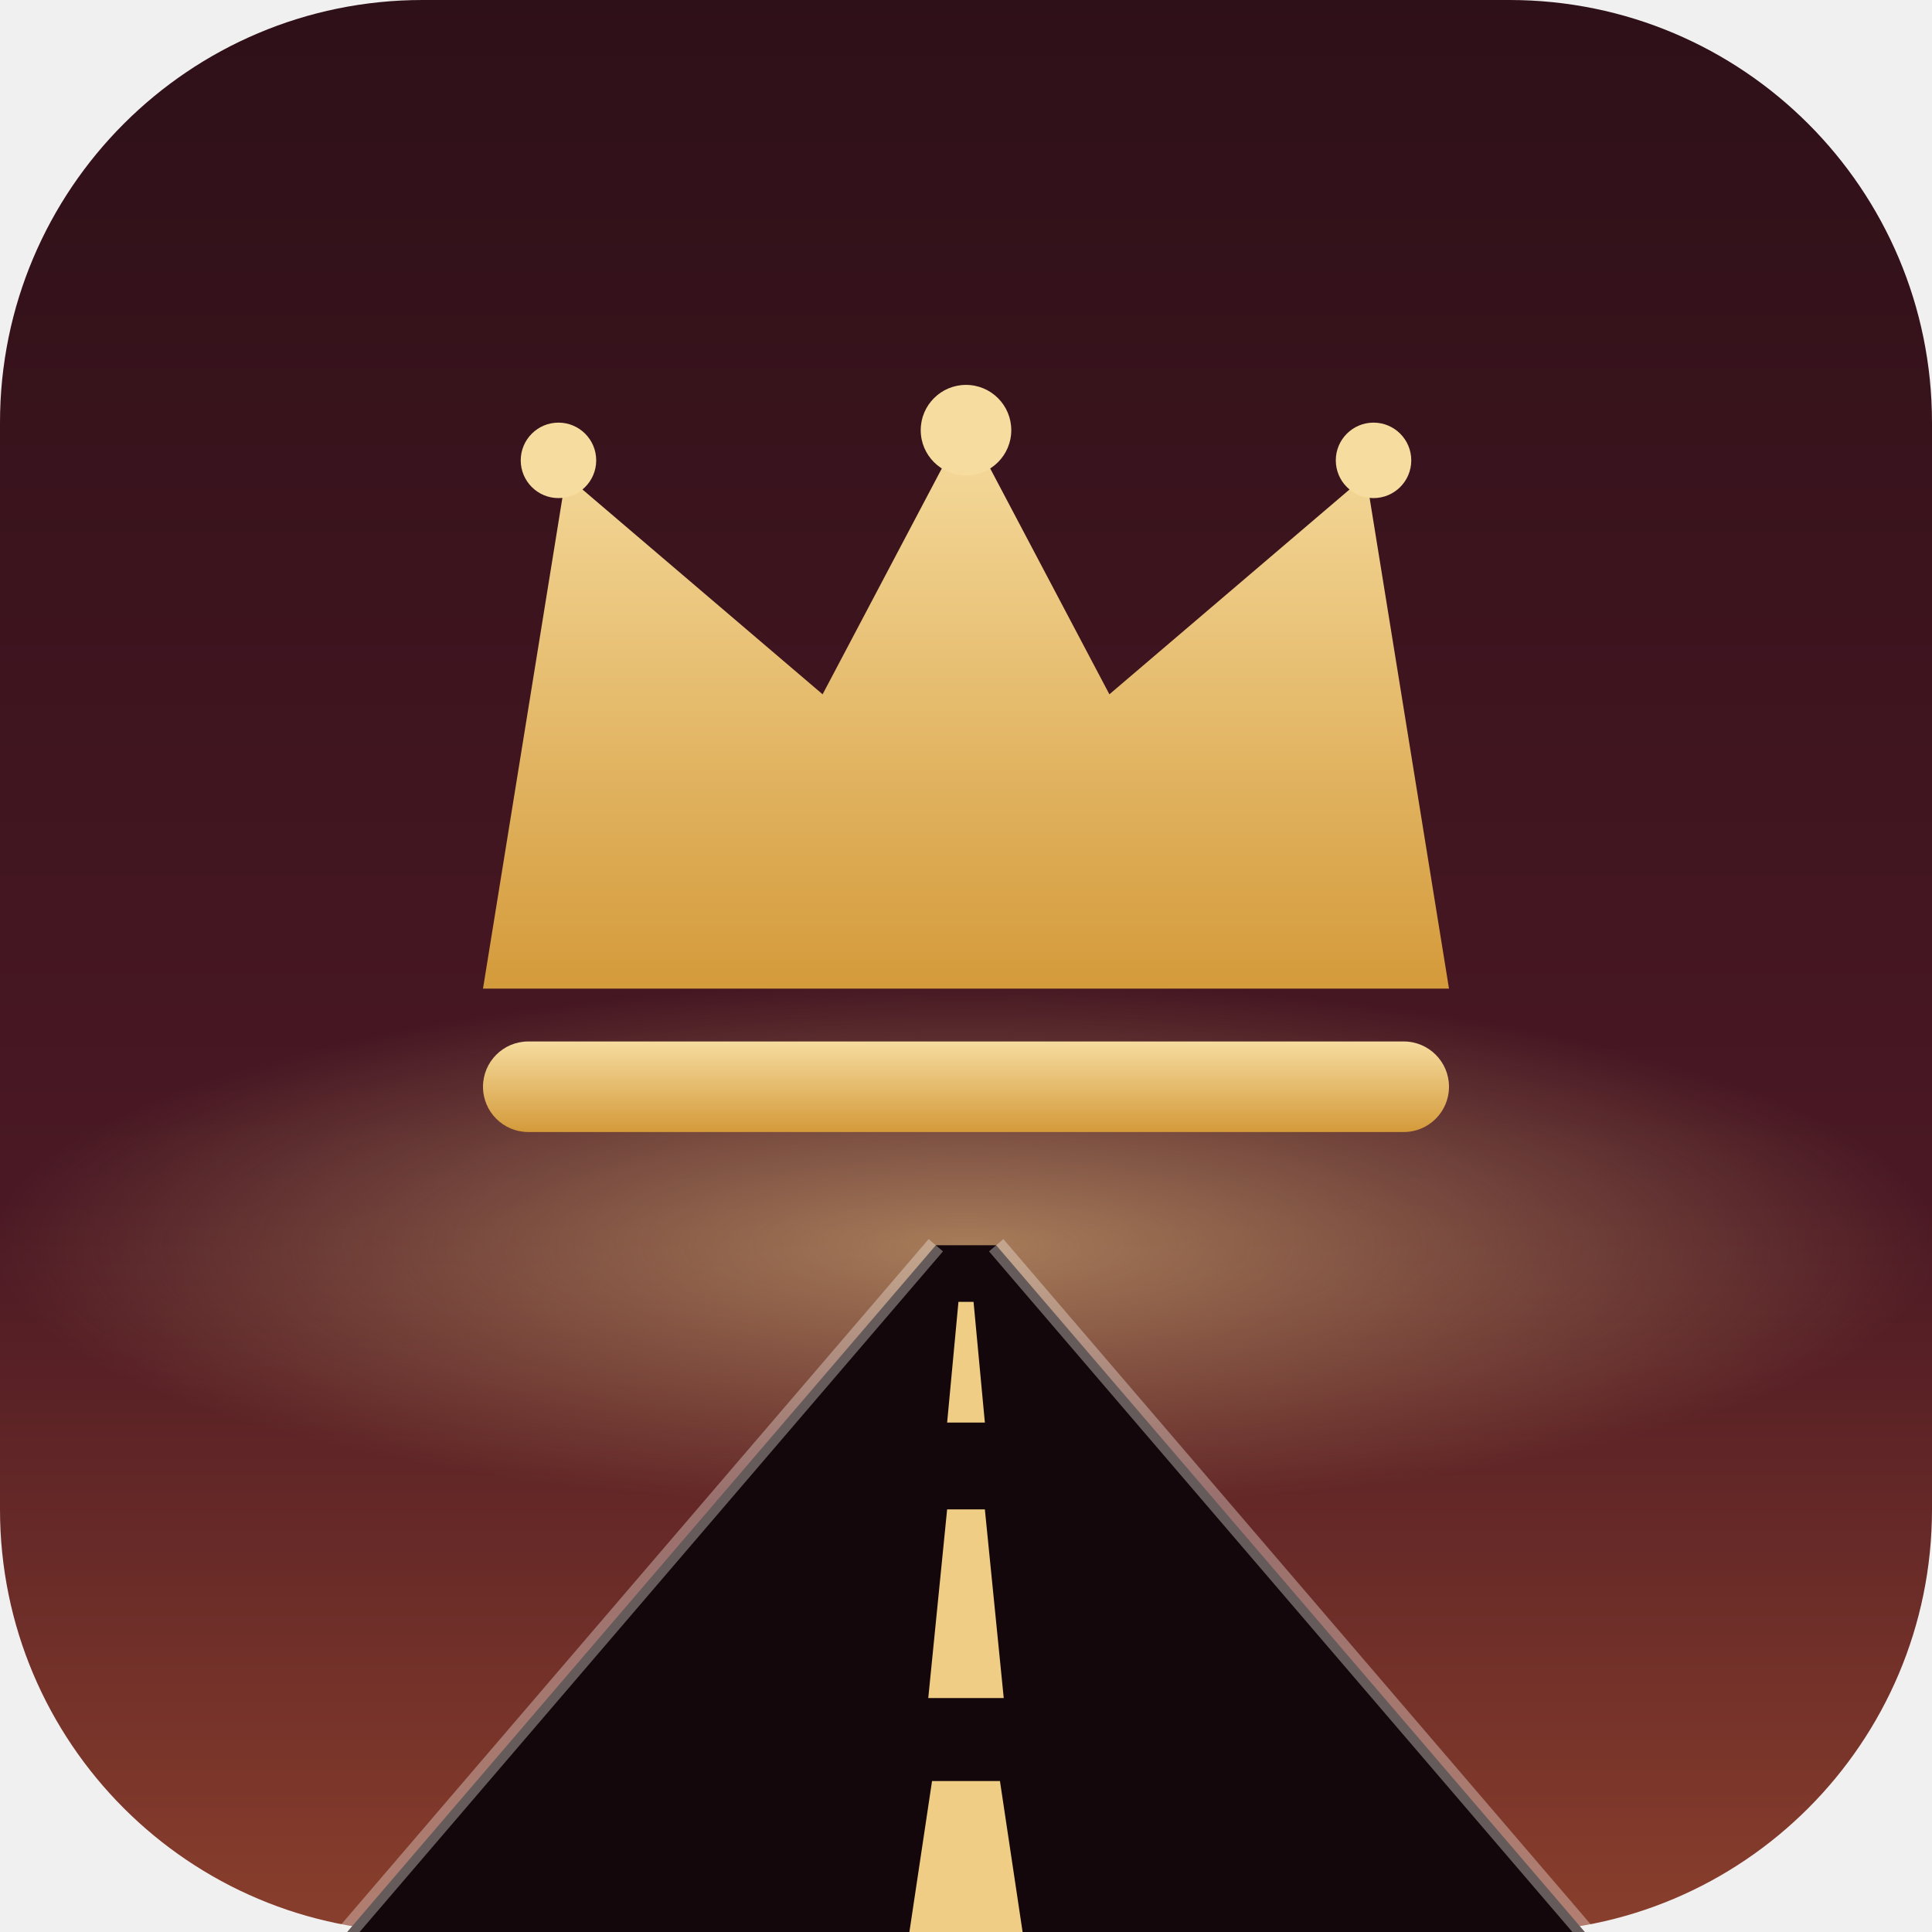
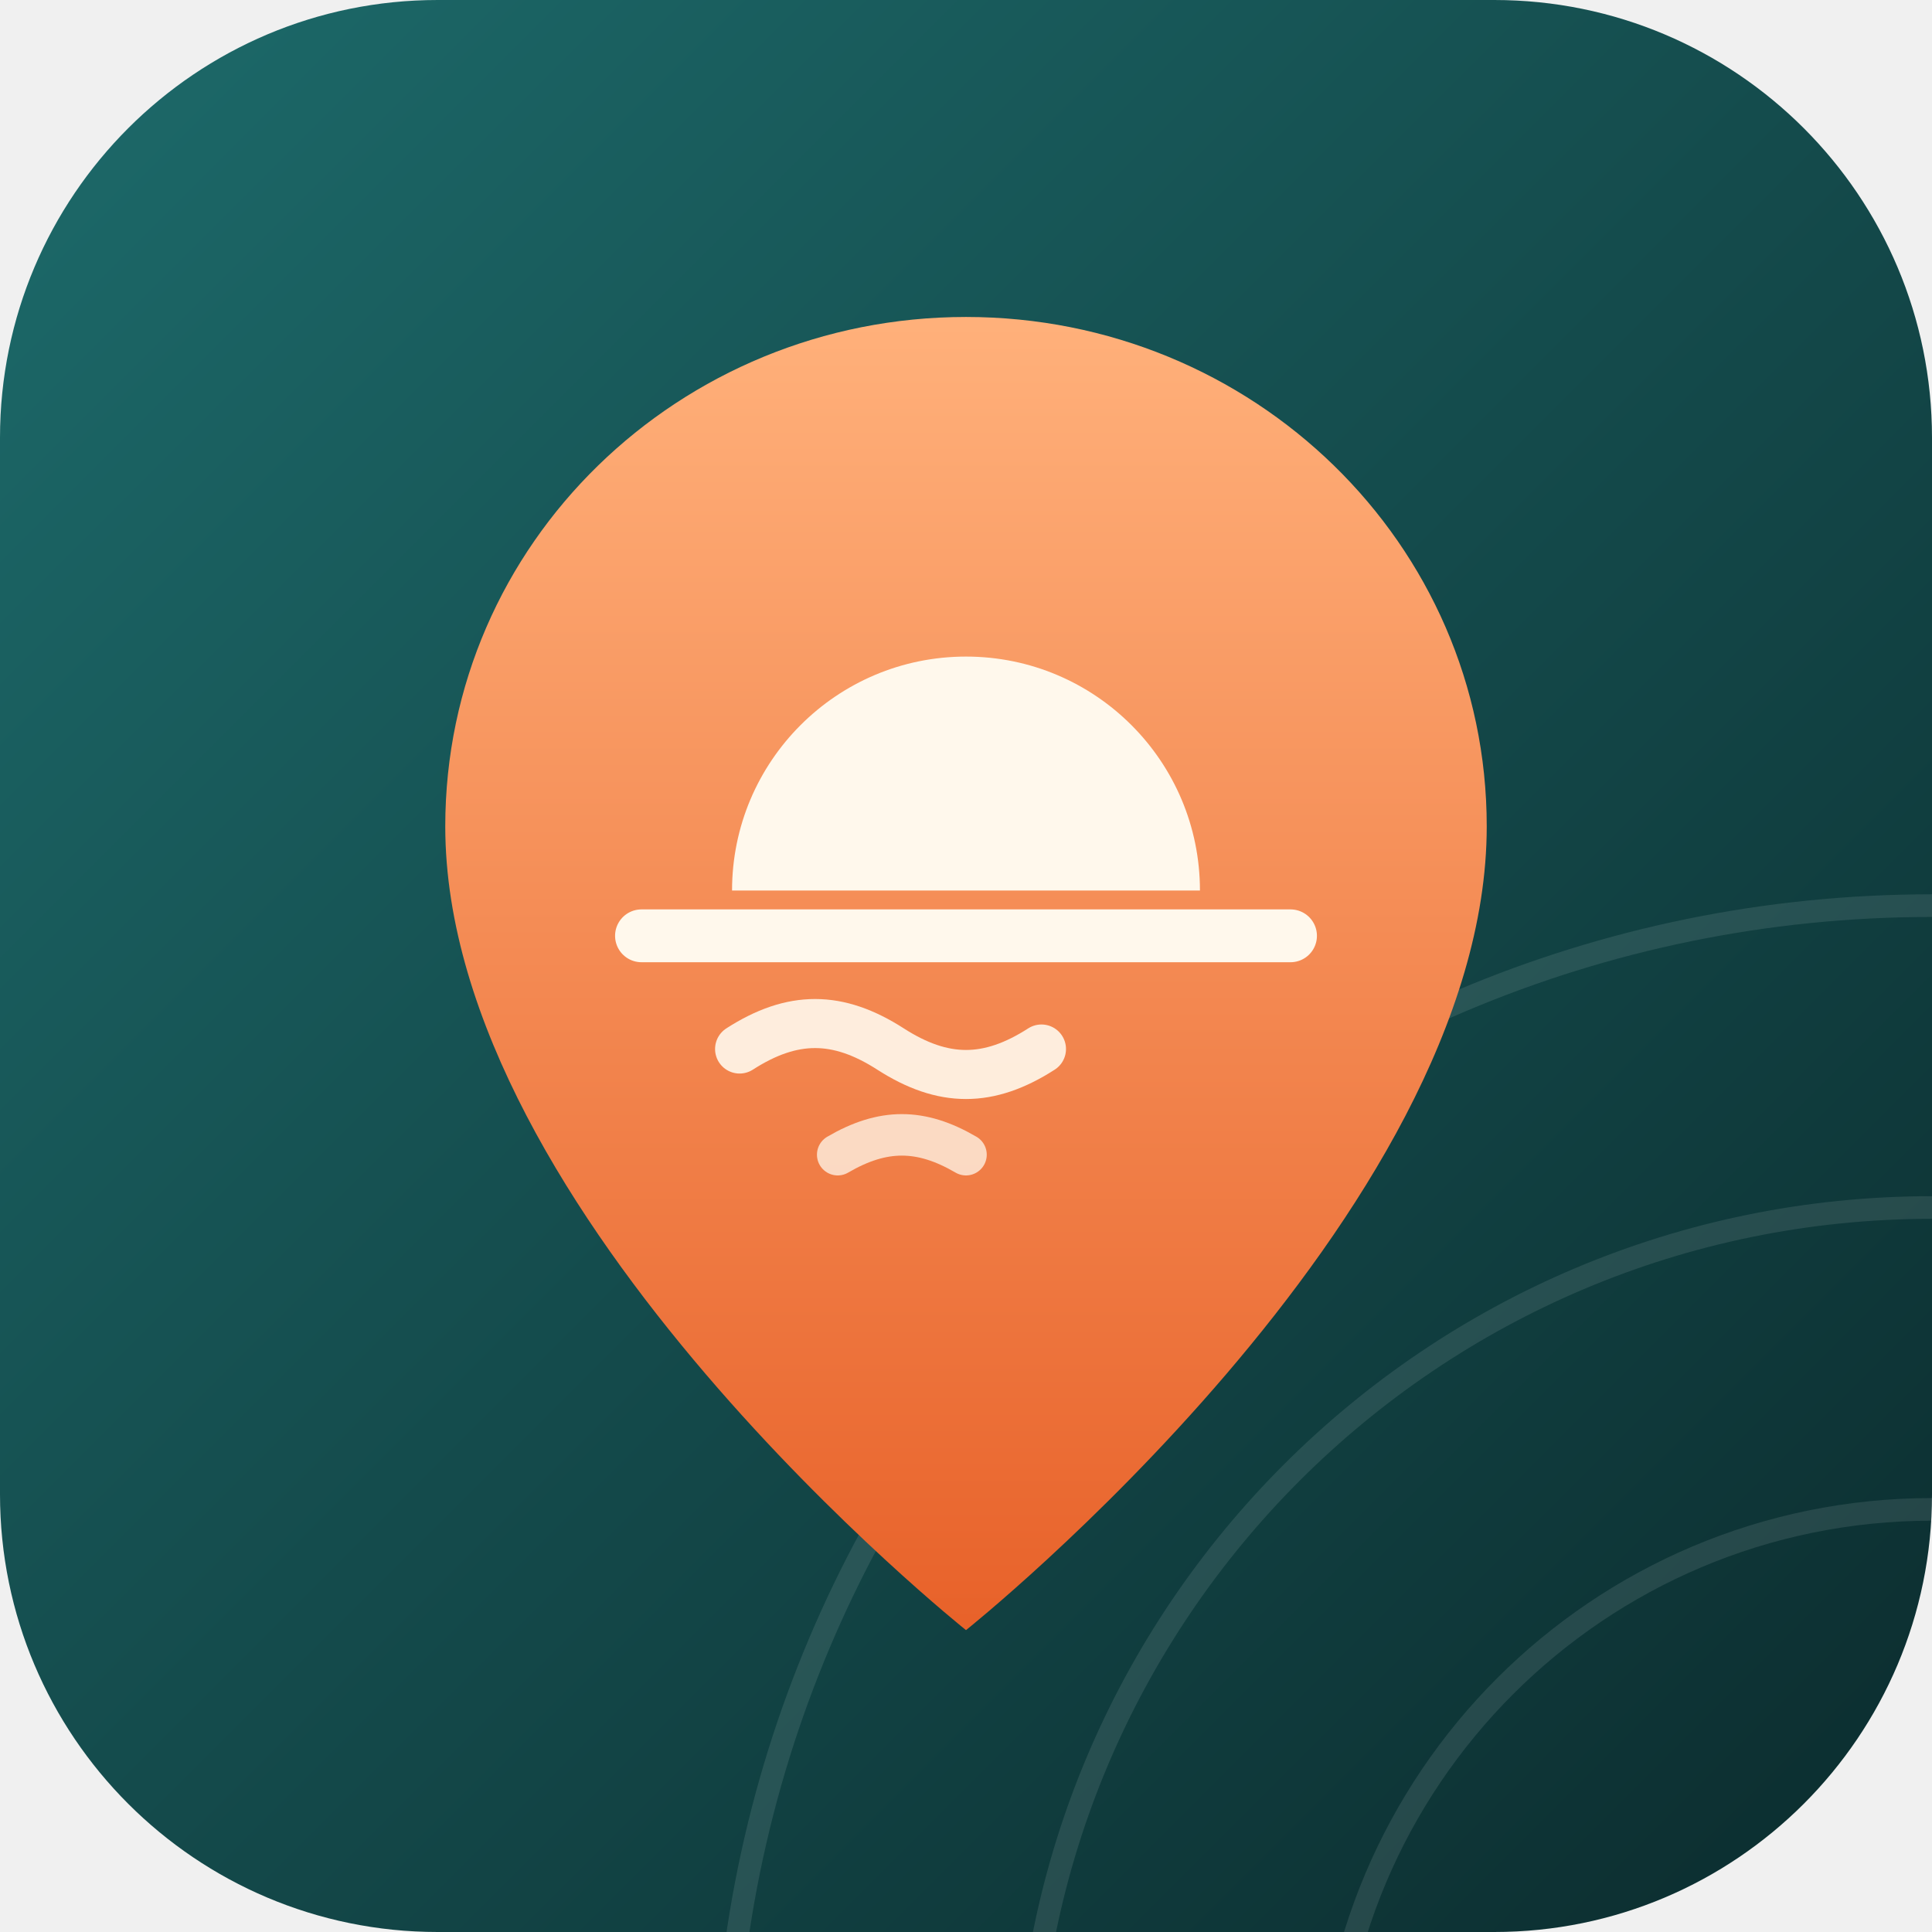
<svg xmlns="http://www.w3.org/2000/svg" viewBox="0 0 512 512">
  <defs>
-     <linearGradient id="bg" x1="0" y1="0" x2="0" y2="1">
-       <stop offset="0" stop-color="#2e1018" />
-       <stop offset=".62" stop-color="#4a1824" />
-       <stop offset="1" stop-color="#8a3f2c" />
+     <linearGradient id="bg" x1="0" y1="0" x2="1" y2="1">
+       <stop offset="0" stop-color="#1d6b6b" />
+       <stop offset="1" stop-color="#0b2b2d" />
    </linearGradient>
-     <radialGradient id="glow" cx=".5" cy=".5" r=".5">
-       <stop offset="0" stop-color="#f0cd85" stop-opacity=".55" />
-       <stop offset="1" stop-color="#f0cd85" stop-opacity="0" />
-     </radialGradient>
-     <linearGradient id="gold" x1="0" y1="0" x2="0" y2="1">
-       <stop offset="0" stop-color="#f6dc9f" />
-       <stop offset="1" stop-color="#d49a3a" />
+     <linearGradient id="pin" x1="0" y1="0" x2="0" y2="1">
+       <stop offset="0" stop-color="#ffb07a" />
+       <stop offset="1" stop-color="#e8622a" />
    </linearGradient>
  </defs>
-   <rect width="512" height="512" rx="112" fill="url(#bg)" />
-   <ellipse cx="256" cy="330" rx="260" ry="70" fill="url(#glow)" />
-   <path d="M248 330 L264 330 L420 512 L92 512 Z" fill="#14070b" />
-   <path d="M248 330 L92 512 M264 330 L420 512" stroke="#fbf7f0" stroke-opacity=".35" stroke-width="5" />
-   <path d="M254 345 h4 l3 32 h-10 z M251 400 h10 l5 50 h-20 z M247 472 h18 l6 40 h-30 z" fill="#f0cd85" />
-   <g transform="translate(128 112)">
-     <path d="M0 150h256l-22-136-68 58L128 0 90 72 22 14z" fill="url(#gold)" />
-     <rect y="164" width="256" height="24" rx="12" fill="url(#gold)" />
-     <circle cx="128" cy="2" r="12" fill="#f6dc9f" />
-     <circle cx="20" cy="10" r="10" fill="#f6dc9f" />
-     <circle cx="236" cy="10" r="10" fill="#f6dc9f" />
+   <rect width="512" height="512" rx="116" fill="url(#bg)" />
+   <g opacity=".10" fill="none" stroke="#fff" stroke-width="6">
+     <circle cx="512" cy="560" r="160" />
+     <circle cx="512" cy="560" r="240" />
+     <circle cx="512" cy="560" r="320" />
  </g>
+   <path d="M256 84c-76 0-138 60-138 135 0 103 138 213 138 213s138-110 138-213c0-75-62-135-138-135z" fill="url(#pin)" />
+   <path d="M194 236a62 62 0 0 1 124 0z" fill="#fff8ec" />
+   <path d="M170 248h172" stroke="#fff8ec" stroke-width="14" stroke-linecap="round" />
+   <path d="M196 278c14-9 26-9 40 0s26 9 40 0" stroke="#fff8ec" stroke-width="13" fill="none" stroke-linecap="round" opacity=".9" />
+   <path d="M222 306c12-7 22-7 34 0" stroke="#fff8ec" stroke-width="11" fill="none" stroke-linecap="round" opacity=".75" />
</svg>
